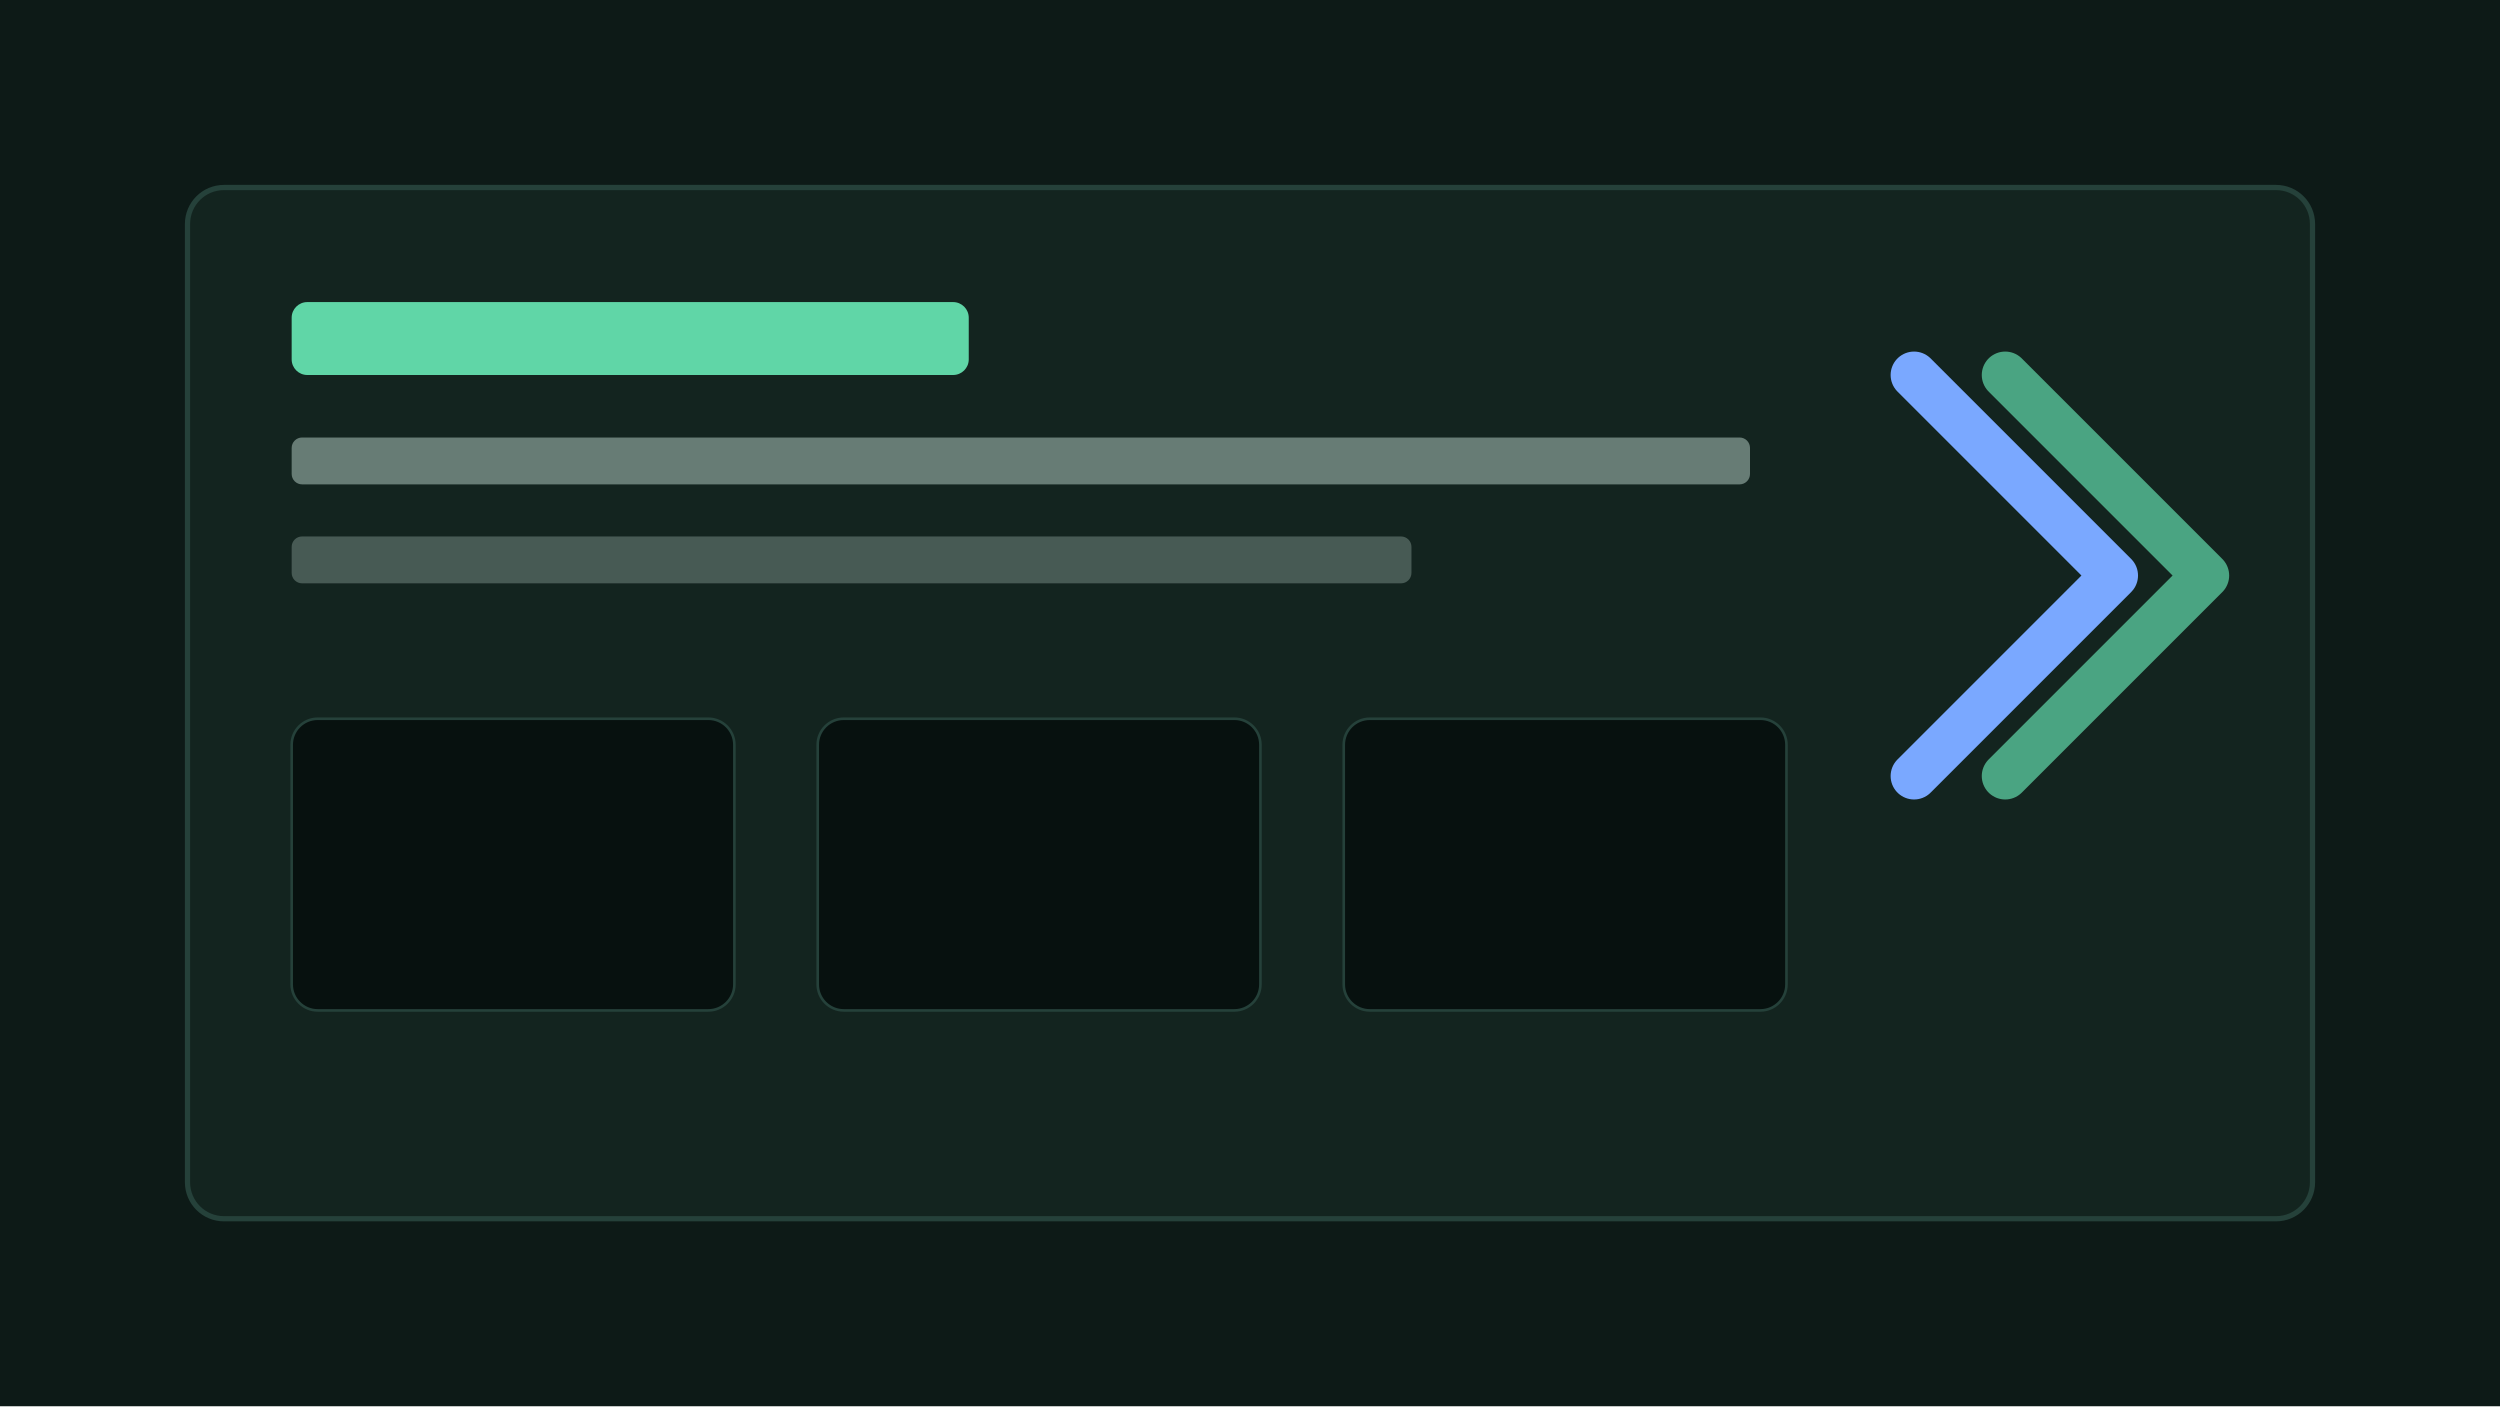
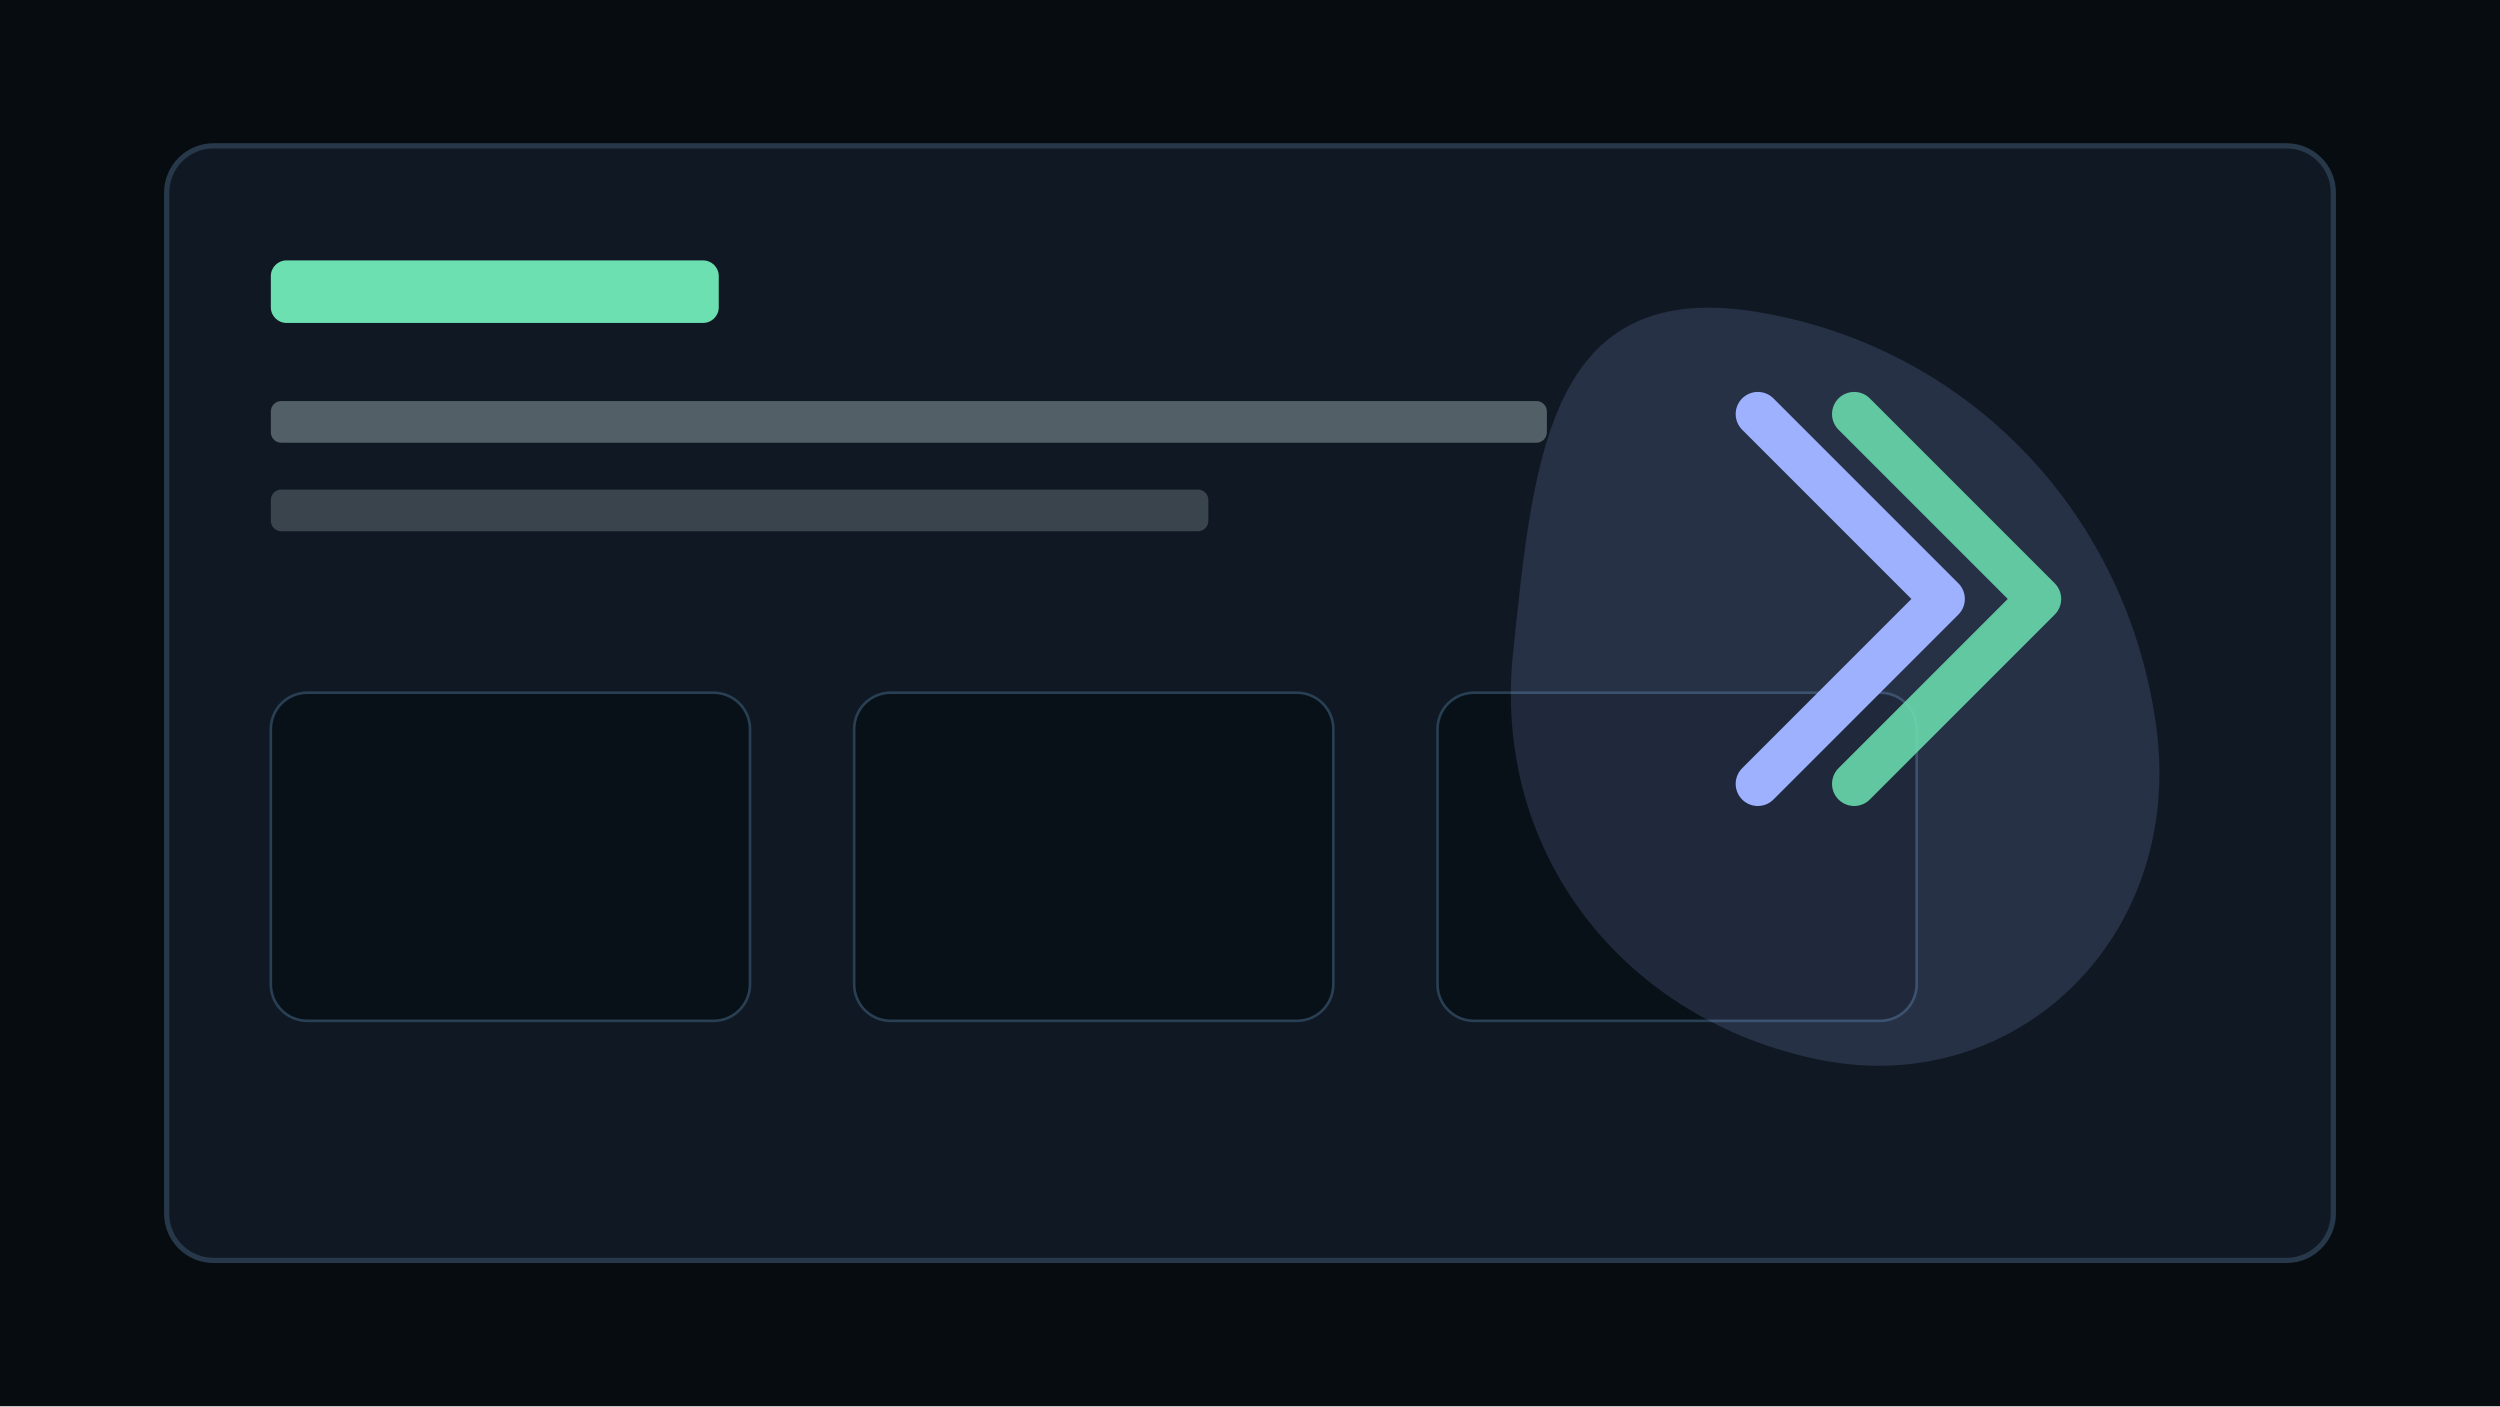
<svg xmlns="http://www.w3.org/2000/svg" width="960" height="540" viewBox="0 0 960 540" fill="none" role="img" aria-labelledby="title desc">
-   <rect width="960" height="540" fill="#0D1A17" />
-   <rect x="72" y="72" width="816" height="396" rx="14" fill="#13241F" stroke="#25413A" stroke-width="2" />
-   <rect x="112" y="116" width="260" height="28" rx="6" fill="#60D6A7" />
-   <rect x="112" y="168" width="560" height="18" rx="4" fill="#9BB2AA" opacity="0.62" />
-   <rect x="112" y="206" width="430" height="18" rx="4" fill="#9BB2AA" opacity="0.38" />
-   <rect x="112" y="276" width="170" height="112" rx="10" fill="#07110F" stroke="#25413A" />
-   <rect x="314" y="276" width="170" height="112" rx="10" fill="#07110F" stroke="#25413A" />
-   <rect x="516" y="276" width="170" height="112" rx="10" fill="#07110F" stroke="#25413A" />
-   <path d="M735 144L812 221L735 298" stroke="#7AA8FF" stroke-width="18" stroke-linecap="round" stroke-linejoin="round" />
-   <path d="M770 144L847 221L770 298" stroke="#60D6A7" stroke-width="18" stroke-linecap="round" stroke-linejoin="round" opacity="0.72" />
+   <rect width="960" height="540" fill="#070C11" />
+   <rect x="64" y="56" width="832" height="428" rx="18" fill="#101923" stroke="#263849" stroke-width="2" />
+   <rect x="104" y="100" width="172" height="24" rx="6" fill="#6CE0B0" />
+   <rect x="104" y="154" width="490" height="16" rx="4" fill="#A4B3BA" opacity="0.45" />
+   <rect x="104" y="188" width="360" height="16" rx="4" fill="#A4B3BA" opacity="0.28" />
+   <rect x="104" y="266" width="184" height="126" rx="14" fill="#081018" stroke="#294054" />
+   <rect x="328" y="266" width="184" height="126" rx="14" fill="#081018" stroke="#294054" />
+   <rect x="552" y="266" width="184" height="126" rx="14" fill="#081018" stroke="#294054" />
+   <path d="M676 120C757 134 817 198 828 279C839 360 774 422 699 407C624 392 573 328 581 251C589 174 595 106 676 120Z" fill="#9DB1FF" opacity="0.16" />
+   <path d="M675 159L746 230L675 301" stroke="#9DB1FF" stroke-width="17" stroke-linecap="round" stroke-linejoin="round" />
+   <path d="M712 159L783 230L712 301" stroke="#6CE0B0" stroke-width="17" stroke-linecap="round" stroke-linejoin="round" opacity="0.86" />
</svg>
